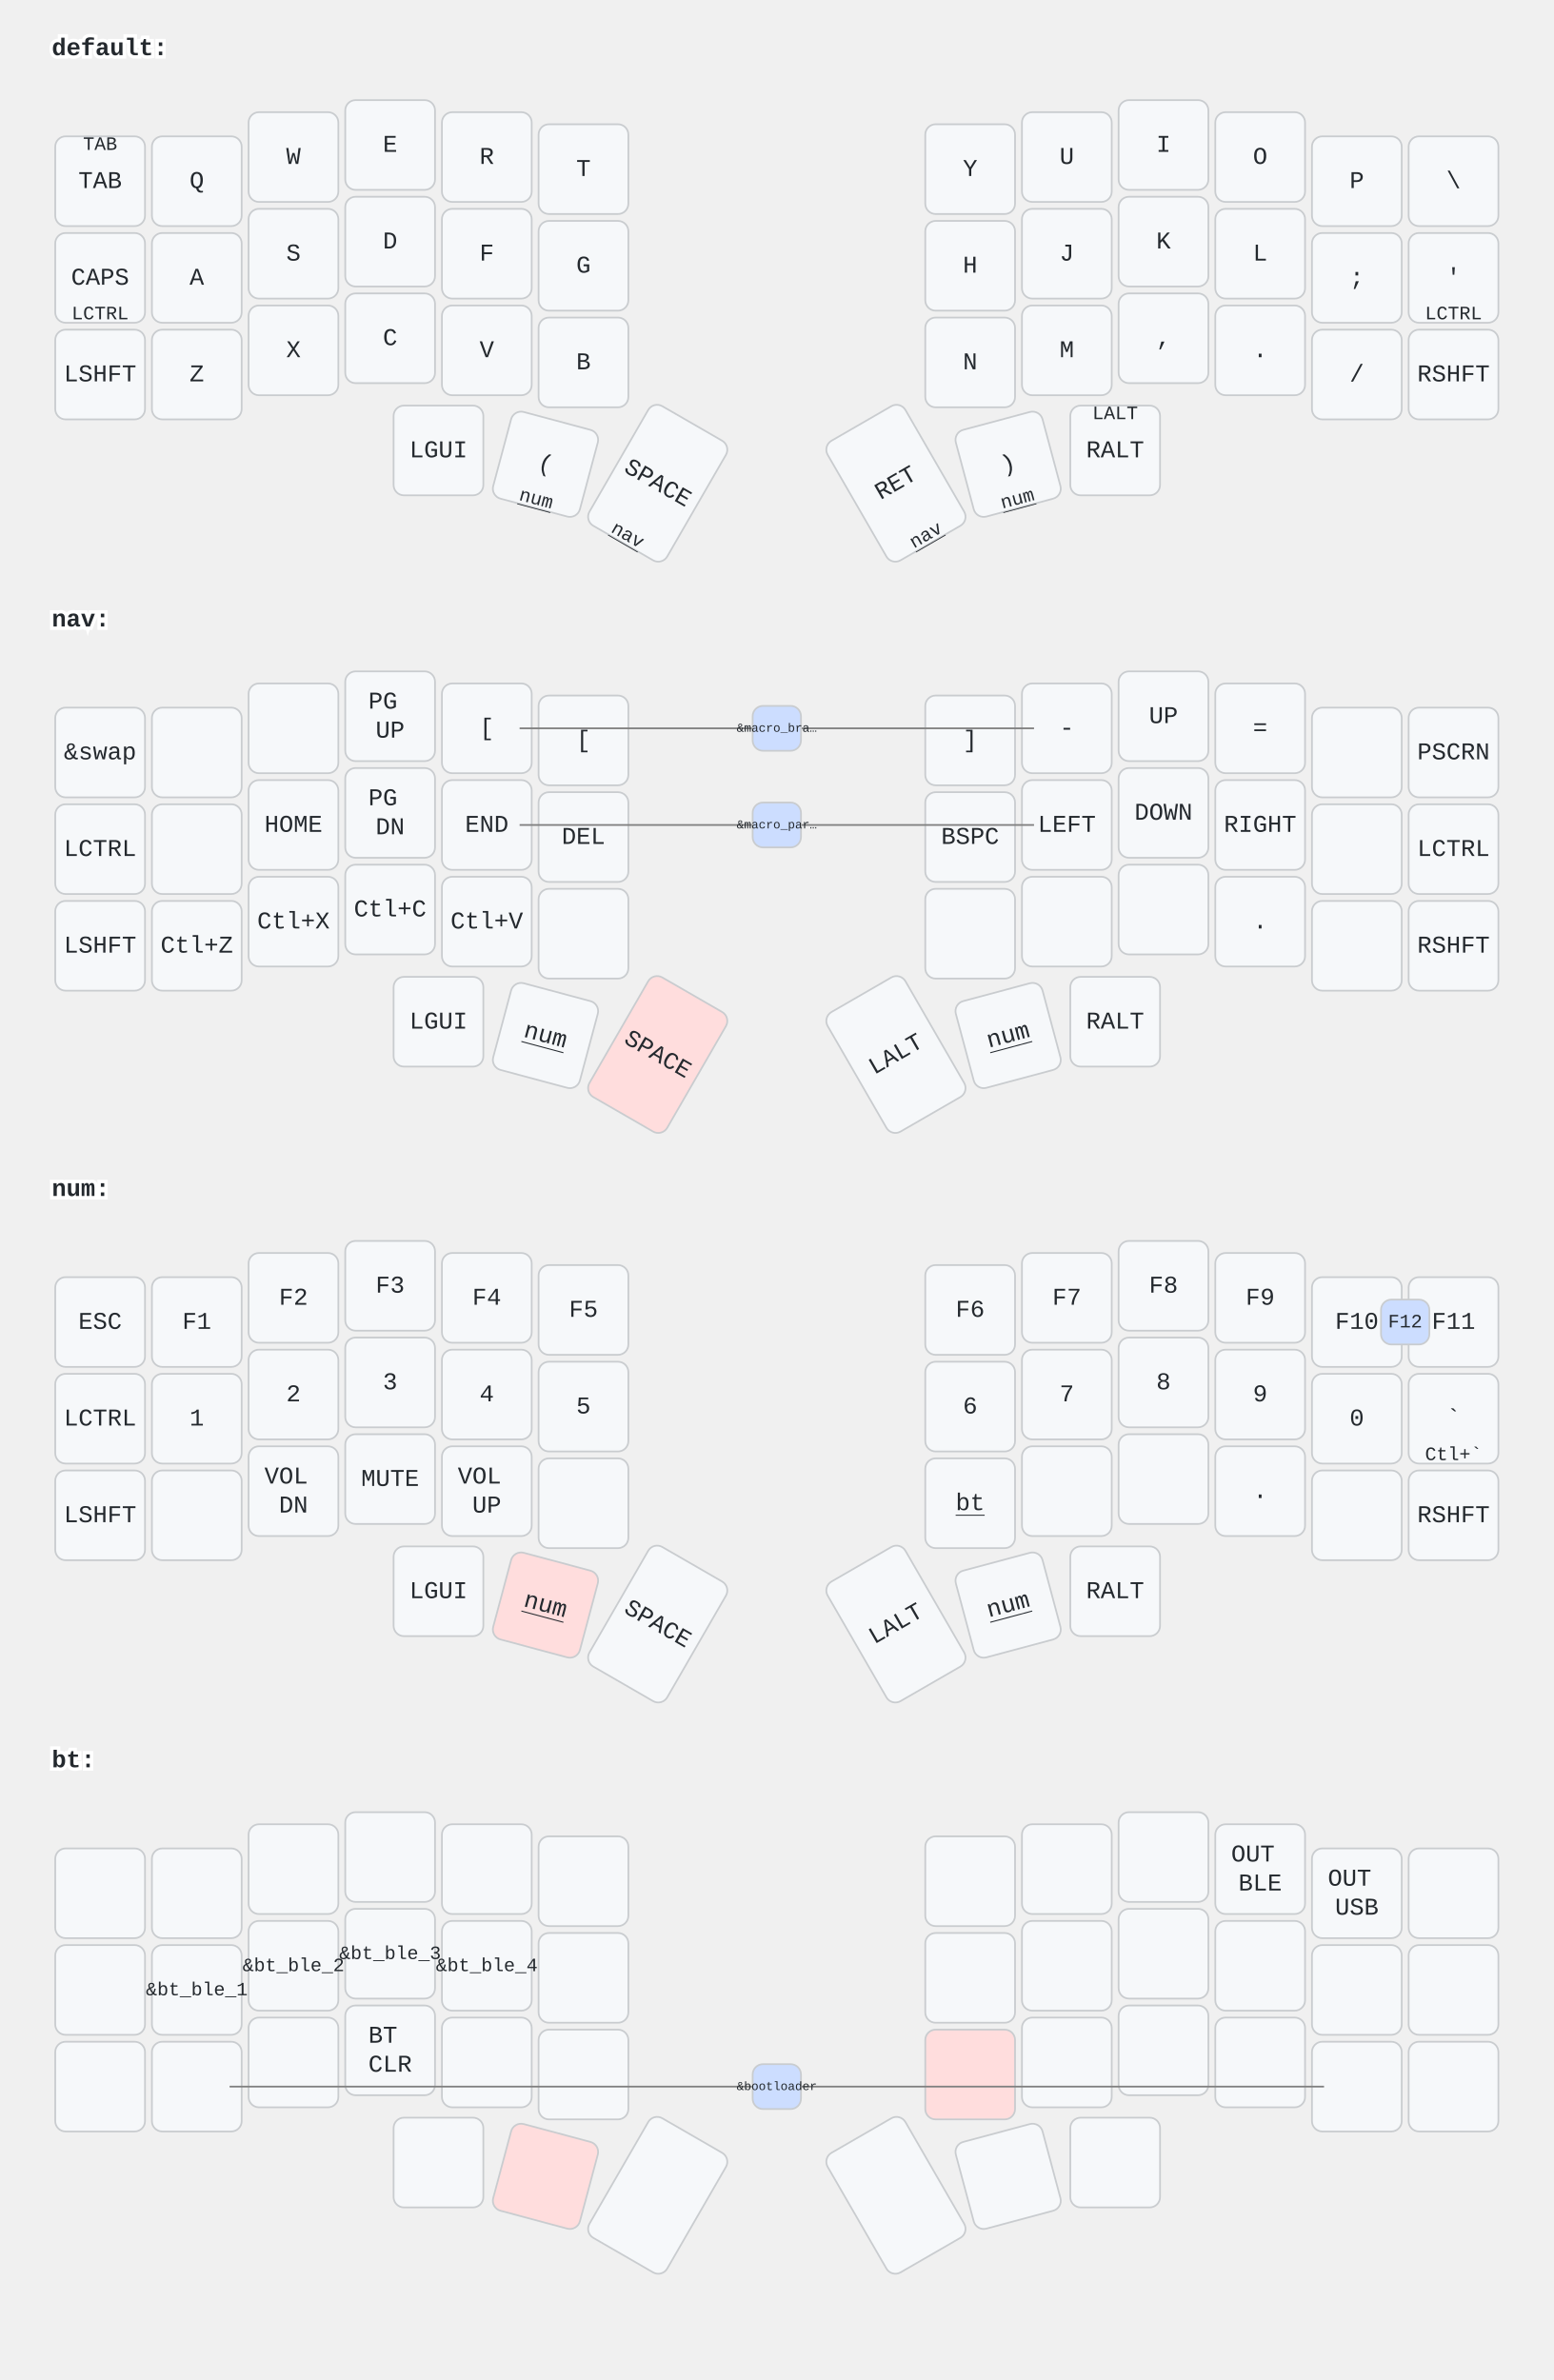
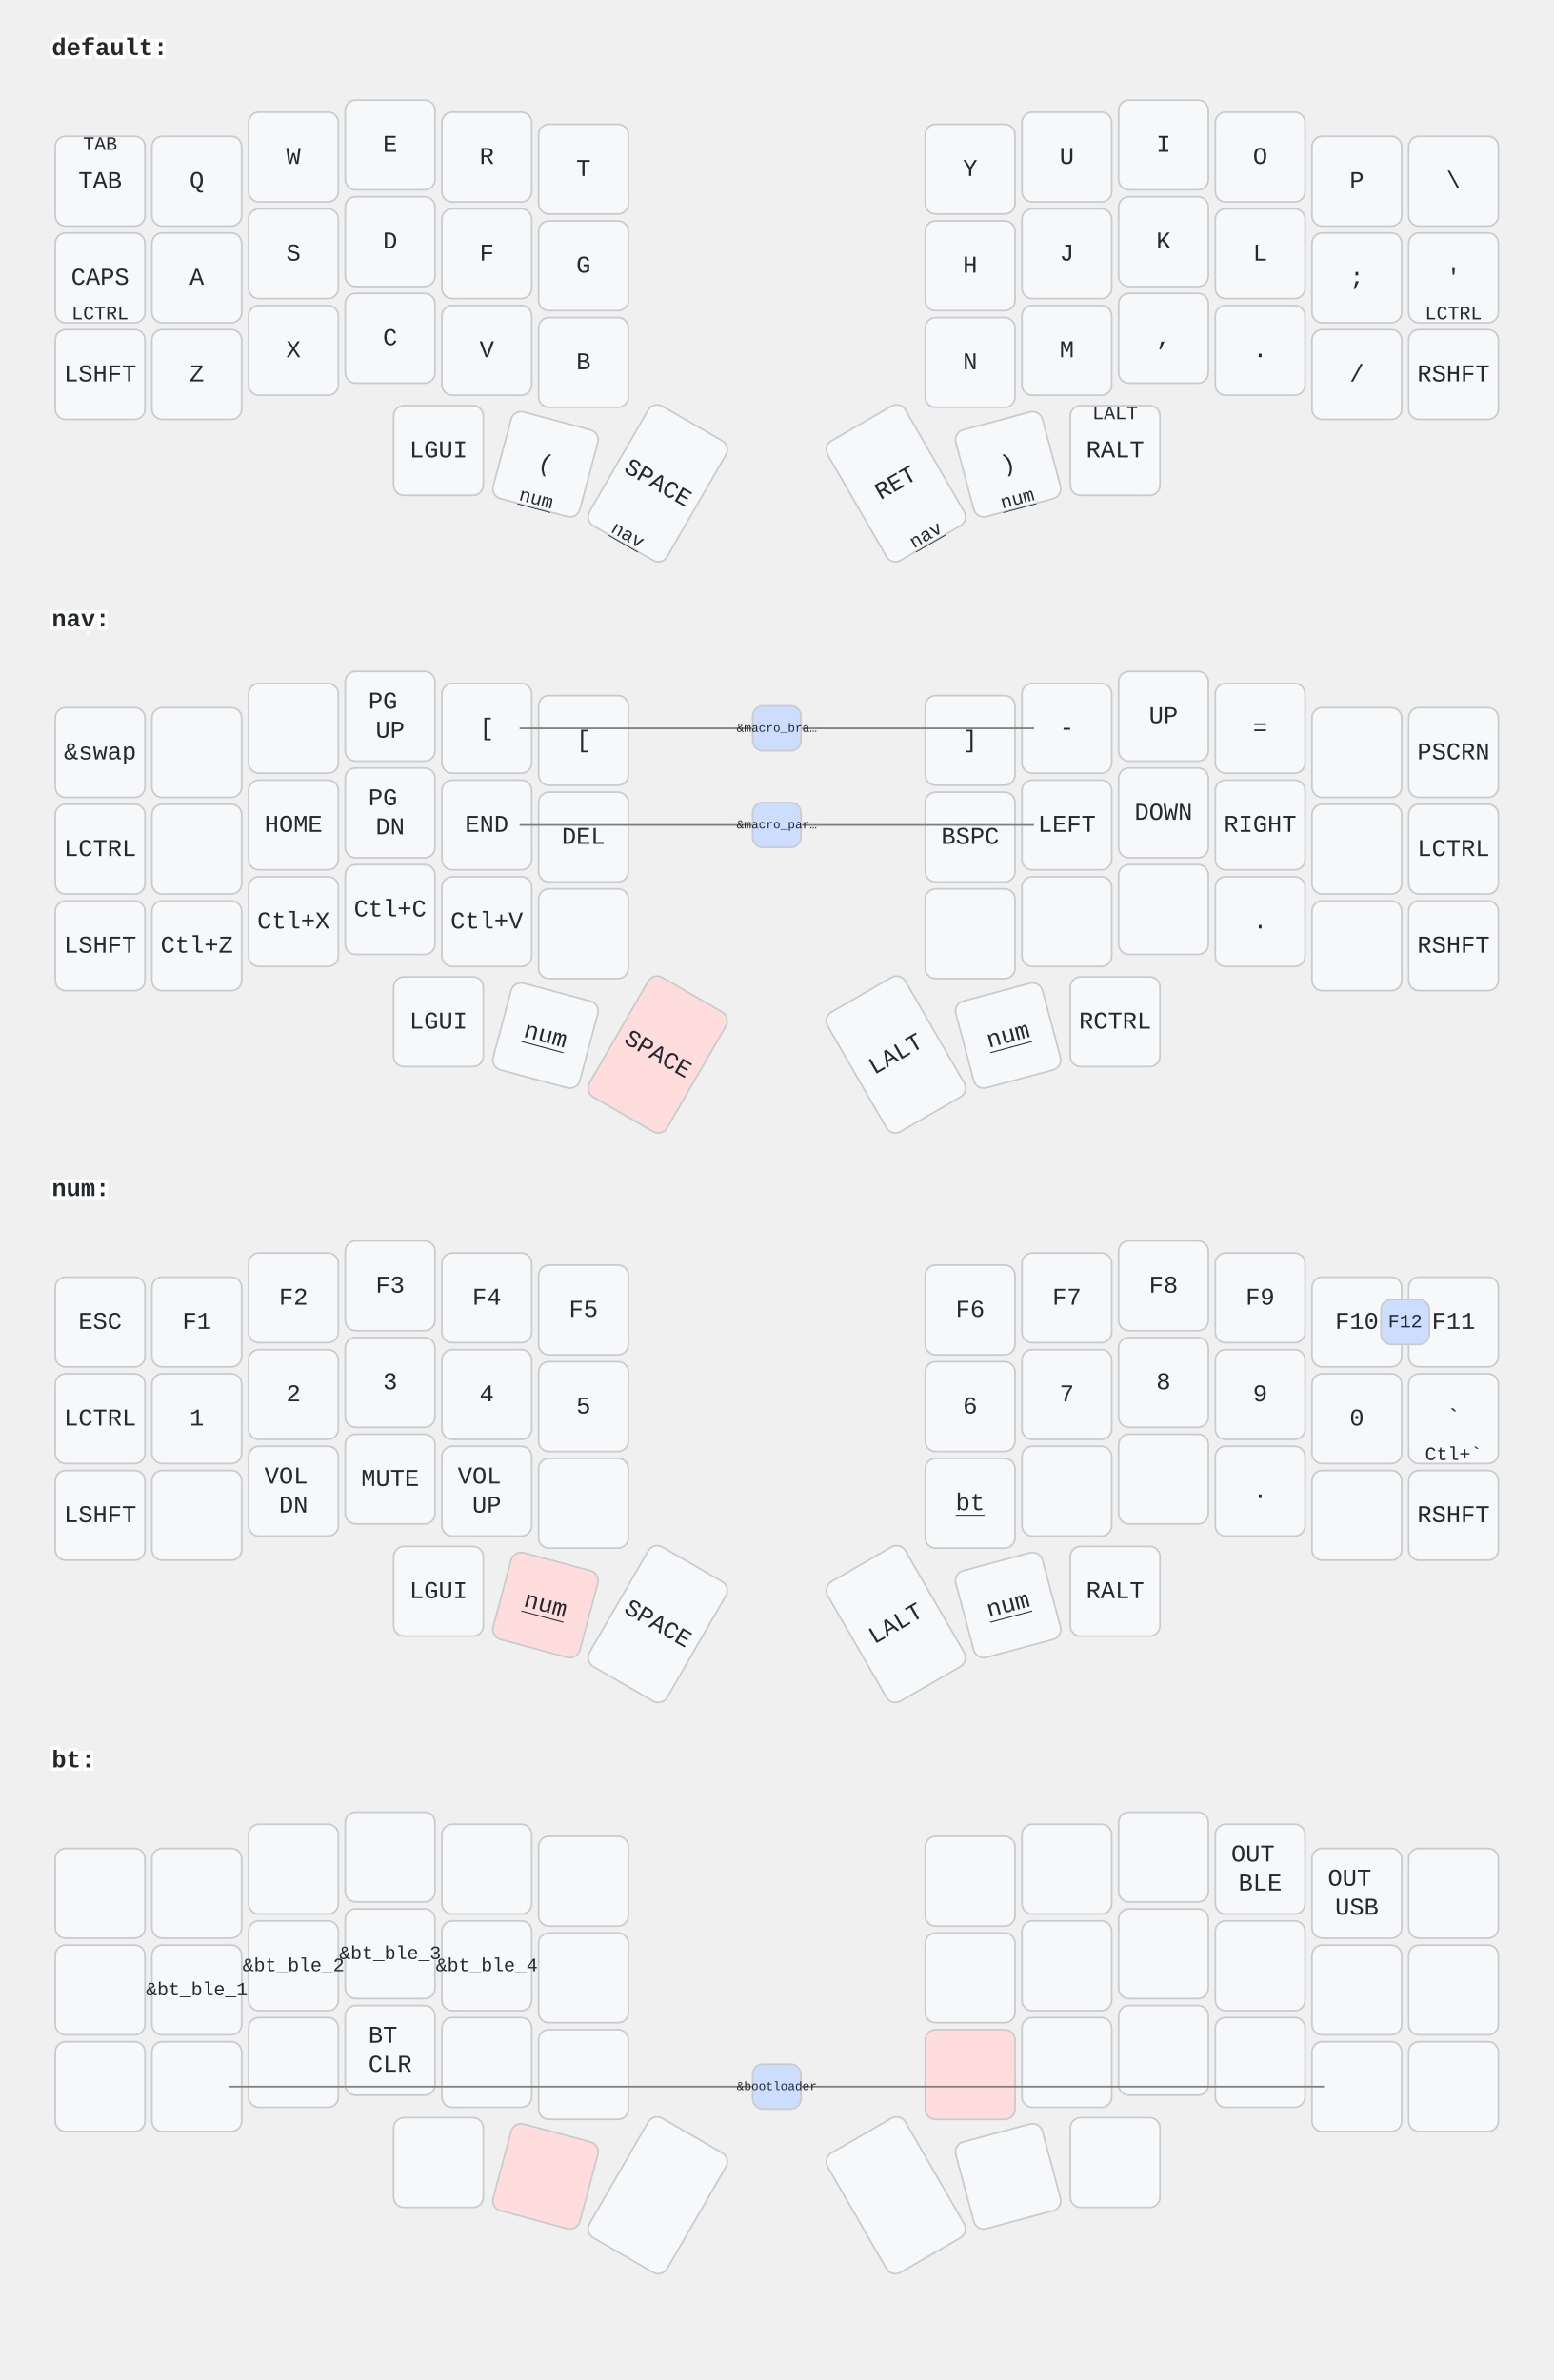
<svg xmlns="http://www.w3.org/2000/svg" width="900" height="1379" viewBox="0 0 900 1379" class="keymap">
  <style>/* inherit to force styles through use tags */
svg path {
    fill: inherit;
}

/* font and background color specifications */
svg.keymap {
    font-family: SFMono-Regular,Consolas,Liberation Mono,Menlo,monospace;
    font-size: 14px;
    font-kerning: normal;
    text-rendering: optimizeLegibility;
    fill: #24292e;
}

/* default key styling */
rect.key {
    fill: #f6f8fa;
}

rect.key, rect.combo {
    stroke: #c9cccf;
    stroke-width: 1;
}

/* default key side styling, only used is draw_key_sides is set */
rect.side {
    filter: brightness(90%);
}

/* color accent for combo boxes */
rect.combo, rect.combo-separate {
    fill: #cdf;
}

/* color accent for held keys */
rect.held, rect.combo.held {
    fill: #fdd;
}

/* color accent for ghost (optional) keys */
rect.ghost, rect.combo.ghost {
    stroke-dasharray: 4, 4;
    stroke-width: 2;
}

text {
    text-anchor: middle;
    dominant-baseline: middle;
}

/* styling for layer labels */
text.label {
    font-weight: bold;
    text-anchor: start;
    stroke: white;
    stroke-width: 4;
    paint-order: stroke;
}

/* styling for optional footer */
text.footer {
    text-anchor: end;
    dominant-baseline: auto;
    stroke: white;
    stroke-width: 4;
    paint-order: stroke;
}

/* styling for combo tap, and key non-tap label text */
text.combo, text.hold, text.shifted, text.left, text.right, text.tl, text.tr, text.bl, text.br {
    font-size: 11px;
}

text.hold, text.bl, text.br {
    text-anchor: middle;
    dominant-baseline: auto;
}

text.shifted, text.tl, text.tr {
    text-anchor: middle;
    dominant-baseline: hanging;
}

text.left, text.tl, text.bl {
    text-anchor: start;
}

text.right, text.tr, text.br {
    text-anchor: end;
}

text.layer-activator {
    text-decoration: underline;
}

/* styling for hold/shifted label text in combo box */
text.combo.hold, text.combo.shifted, text.combo.left, text.combo.right {
    font-size: 8px;
}

/* lighter symbol for transparent keys */
text.trans {
    fill: #7b7e81;
}

/* styling for combo dendrons */
path.combo {
    stroke-width: 1;
    stroke: gray;
    fill: none;
}

/* Start Tabler Icons Cleanup */
/* cannot use height/width with glyphs */
.icon-tabler &gt; path {
    fill: inherit;
    stroke: inherit;
    stroke-width: 2;
}
/* hide tabler's default box */
.icon-tabler &gt; path[stroke="none"][fill="none"] {
    visibility: hidden;
}
/* End Tabler Icons Cleanup */
</style>
  <g transform="translate(30, 0)" class="layer-default">
    <text x="0" y="28" class="label" id="default">default:</text>
    <g transform="translate(0, 56)">
      <g transform="translate(28, 49)" class="key keypos-0">
        <rect rx="6" ry="6" x="-26" y="-26" width="52" height="52" class="key" />
        <text x="0" y="0" class="key tap">TAB</text>
        <text x="0" y="-24" class="key shifted">TAB</text>
      </g>
      <g transform="translate(84, 49)" class="key keypos-1">
        <rect rx="6" ry="6" x="-26" y="-26" width="52" height="52" class="key" />
        <text x="0" y="0" class="key tap">Q</text>
      </g>
      <g transform="translate(140, 35)" class="key keypos-2">
        <rect rx="6" ry="6" x="-26" y="-26" width="52" height="52" class="key" />
        <text x="0" y="0" class="key tap">W</text>
      </g>
      <g transform="translate(196, 28)" class="key keypos-3">
        <rect rx="6" ry="6" x="-26" y="-26" width="52" height="52" class="key" />
        <text x="0" y="0" class="key tap">E</text>
      </g>
      <g transform="translate(252, 35)" class="key keypos-4">
        <rect rx="6" ry="6" x="-26" y="-26" width="52" height="52" class="key" />
        <text x="0" y="0" class="key tap">R</text>
      </g>
      <g transform="translate(308, 42)" class="key keypos-5">
        <rect rx="6" ry="6" x="-26" y="-26" width="52" height="52" class="key" />
        <text x="0" y="0" class="key tap">T</text>
      </g>
      <g transform="translate(532, 42)" class="key keypos-6">
        <rect rx="6" ry="6" x="-26" y="-26" width="52" height="52" class="key" />
        <text x="0" y="0" class="key tap">Y</text>
      </g>
      <g transform="translate(588, 35)" class="key keypos-7">
        <rect rx="6" ry="6" x="-26" y="-26" width="52" height="52" class="key" />
        <text x="0" y="0" class="key tap">U</text>
      </g>
      <g transform="translate(644, 28)" class="key keypos-8">
        <rect rx="6" ry="6" x="-26" y="-26" width="52" height="52" class="key" />
        <text x="0" y="0" class="key tap">I</text>
      </g>
      <g transform="translate(700, 35)" class="key keypos-9">
        <rect rx="6" ry="6" x="-26" y="-26" width="52" height="52" class="key" />
        <text x="0" y="0" class="key tap">O</text>
      </g>
      <g transform="translate(756, 49)" class="key keypos-10">
        <rect rx="6" ry="6" x="-26" y="-26" width="52" height="52" class="key" />
        <text x="0" y="0" class="key tap">P</text>
      </g>
      <g transform="translate(812, 49)" class="key keypos-11">
        <rect rx="6" ry="6" x="-26" y="-26" width="52" height="52" class="key" />
        <text x="0" y="0" class="key tap">\</text>
      </g>
      <g transform="translate(28, 105)" class="key keypos-12">
        <rect rx="6" ry="6" x="-26" y="-26" width="52" height="52" class="key" />
        <text x="0" y="0" class="key tap">CAPS</text>
        <text x="0" y="24" class="key hold">LCTRL</text>
      </g>
      <g transform="translate(84, 105)" class="key keypos-13">
        <rect rx="6" ry="6" x="-26" y="-26" width="52" height="52" class="key" />
        <text x="0" y="0" class="key tap">A</text>
      </g>
      <g transform="translate(140, 91)" class="key keypos-14">
        <rect rx="6" ry="6" x="-26" y="-26" width="52" height="52" class="key" />
        <text x="0" y="0" class="key tap">S</text>
      </g>
      <g transform="translate(196, 84)" class="key keypos-15">
        <rect rx="6" ry="6" x="-26" y="-26" width="52" height="52" class="key" />
        <text x="0" y="0" class="key tap">D</text>
      </g>
      <g transform="translate(252, 91)" class="key keypos-16">
        <rect rx="6" ry="6" x="-26" y="-26" width="52" height="52" class="key" />
        <text x="0" y="0" class="key tap">F</text>
      </g>
      <g transform="translate(308, 98)" class="key keypos-17">
        <rect rx="6" ry="6" x="-26" y="-26" width="52" height="52" class="key" />
        <text x="0" y="0" class="key tap">G</text>
      </g>
      <g transform="translate(532, 98)" class="key keypos-18">
        <rect rx="6" ry="6" x="-26" y="-26" width="52" height="52" class="key" />
        <text x="0" y="0" class="key tap">H</text>
      </g>
      <g transform="translate(588, 91)" class="key keypos-19">
        <rect rx="6" ry="6" x="-26" y="-26" width="52" height="52" class="key" />
        <text x="0" y="0" class="key tap">J</text>
      </g>
      <g transform="translate(644, 84)" class="key keypos-20">
        <rect rx="6" ry="6" x="-26" y="-26" width="52" height="52" class="key" />
        <text x="0" y="0" class="key tap">K</text>
      </g>
      <g transform="translate(700, 91)" class="key keypos-21">
        <rect rx="6" ry="6" x="-26" y="-26" width="52" height="52" class="key" />
        <text x="0" y="0" class="key tap">L</text>
      </g>
      <g transform="translate(756, 105)" class="key keypos-22">
        <rect rx="6" ry="6" x="-26" y="-26" width="52" height="52" class="key" />
        <text x="0" y="0" class="key tap">;</text>
      </g>
      <g transform="translate(812, 105)" class="key keypos-23">
        <rect rx="6" ry="6" x="-26" y="-26" width="52" height="52" class="key" />
        <text x="0" y="0" class="key tap">'</text>
        <text x="0" y="24" class="key hold">LCTRL</text>
      </g>
      <g transform="translate(28, 161)" class="key keypos-24">
        <rect rx="6" ry="6" x="-26" y="-26" width="52" height="52" class="key" />
        <text x="0" y="0" class="key tap">LSHFT</text>
      </g>
      <g transform="translate(84, 161)" class="key keypos-25">
        <rect rx="6" ry="6" x="-26" y="-26" width="52" height="52" class="key" />
        <text x="0" y="0" class="key tap">Z</text>
      </g>
      <g transform="translate(140, 147)" class="key keypos-26">
        <rect rx="6" ry="6" x="-26" y="-26" width="52" height="52" class="key" />
        <text x="0" y="0" class="key tap">X</text>
      </g>
      <g transform="translate(196, 140)" class="key keypos-27">
        <rect rx="6" ry="6" x="-26" y="-26" width="52" height="52" class="key" />
        <text x="0" y="0" class="key tap">C</text>
      </g>
      <g transform="translate(252, 147)" class="key keypos-28">
        <rect rx="6" ry="6" x="-26" y="-26" width="52" height="52" class="key" />
        <text x="0" y="0" class="key tap">V</text>
      </g>
      <g transform="translate(308, 154)" class="key keypos-29">
        <rect rx="6" ry="6" x="-26" y="-26" width="52" height="52" class="key" />
        <text x="0" y="0" class="key tap">B</text>
      </g>
      <g transform="translate(532, 154)" class="key keypos-30">
        <rect rx="6" ry="6" x="-26" y="-26" width="52" height="52" class="key" />
        <text x="0" y="0" class="key tap">N</text>
      </g>
      <g transform="translate(588, 147)" class="key keypos-31">
        <rect rx="6" ry="6" x="-26" y="-26" width="52" height="52" class="key" />
        <text x="0" y="0" class="key tap">M</text>
      </g>
      <g transform="translate(644, 140)" class="key keypos-32">
        <rect rx="6" ry="6" x="-26" y="-26" width="52" height="52" class="key" />
        <text x="0" y="0" class="key tap">,</text>
      </g>
      <g transform="translate(700, 147)" class="key keypos-33">
        <rect rx="6" ry="6" x="-26" y="-26" width="52" height="52" class="key" />
        <text x="0" y="0" class="key tap">.</text>
      </g>
      <g transform="translate(756, 161)" class="key keypos-34">
        <rect rx="6" ry="6" x="-26" y="-26" width="52" height="52" class="key" />
        <text x="0" y="0" class="key tap">/</text>
      </g>
      <g transform="translate(812, 161)" class="key keypos-35">
        <rect rx="6" ry="6" x="-26" y="-26" width="52" height="52" class="key" />
        <text x="0" y="0" class="key tap">RSHFT</text>
      </g>
      <g transform="translate(224, 205)" class="key keypos-36">
        <rect rx="6" ry="6" x="-26" y="-26" width="52" height="52" class="key" />
        <text x="0" y="0" class="key tap">LGUI</text>
      </g>
      <g transform="translate(286, 213) rotate(15.0)" class="key keypos-37">
        <rect rx="6" ry="6" x="-26" y="-26" width="52" height="52" class="key" />
        <text x="0" y="0" class="key tap">(</text>
        <a href="#num">
          <text x="0" y="24" class="key hold layer-activator">num</text>
        </a>
      </g>
      <g transform="translate(351, 224) rotate(30.0)" class="key keypos-38">
        <rect rx="6" ry="6" x="-26" y="-40" width="52" height="80" class="key" />
        <text x="0" y="0" class="key tap">SPACE</text>
        <a href="#nav">
          <text x="0" y="38" class="key hold layer-activator">nav</text>
        </a>
      </g>
      <g transform="translate(489, 224) rotate(-30.0)" class="key keypos-39">
        <rect rx="6" ry="6" x="-26" y="-40" width="52" height="80" class="key" />
        <text x="0" y="0" class="key tap">RET</text>
        <a href="#nav">
          <text x="0" y="38" class="key hold layer-activator">nav</text>
        </a>
      </g>
      <g transform="translate(554, 213) rotate(-15.0)" class="key keypos-40">
        <rect rx="6" ry="6" x="-26" y="-26" width="52" height="52" class="key" />
        <text x="0" y="0" class="key tap">)</text>
        <a href="#num">
          <text x="0" y="24" class="key hold layer-activator">num</text>
        </a>
      </g>
      <g transform="translate(616, 205)" class="key keypos-41">
        <rect rx="6" ry="6" x="-26" y="-26" width="52" height="52" class="key" />
        <text x="0" y="0" class="key tap">RALT</text>
        <text x="0" y="-24" class="key shifted">LALT</text>
      </g>
    </g>
  </g>
  <g transform="translate(30, 331)" class="layer-nav">
    <text x="0" y="28" class="label" id="nav">nav:</text>
    <g transform="translate(0, 56)">
      <g transform="translate(28, 49)" class="key keypos-0">
        <rect rx="6" ry="6" x="-26" y="-26" width="52" height="52" class="key" />
        <text x="0" y="0" class="key tap">&amp;swap</text>
      </g>
      <g transform="translate(84, 49)" class="key keypos-1">
        <rect rx="6" ry="6" x="-26" y="-26" width="52" height="52" class="key" />
      </g>
      <g transform="translate(140, 35)" class="key keypos-2">
        <rect rx="6" ry="6" x="-26" y="-26" width="52" height="52" class="key" />
      </g>
      <g transform="translate(196, 28)" class="key keypos-3">
        <rect rx="6" ry="6" x="-26" y="-26" width="52" height="52" class="key" />
        <text x="0" y="0" class="key tap">
          <tspan x="0" dy="-0.6em">PG</tspan>
          <tspan x="0" dy="1.2em">UP</tspan>
        </text>
      </g>
      <g transform="translate(252, 35)" class="key keypos-4">
        <rect rx="6" ry="6" x="-26" y="-26" width="52" height="52" class="key" />
        <text x="0" y="0" class="key tap">[</text>
      </g>
      <g transform="translate(308, 42)" class="key keypos-5">
        <rect rx="6" ry="6" x="-26" y="-26" width="52" height="52" class="key" />
        <text x="0" y="0" class="key tap">[</text>
      </g>
      <g transform="translate(532, 42)" class="key keypos-6">
        <rect rx="6" ry="6" x="-26" y="-26" width="52" height="52" class="key" />
        <text x="0" y="0" class="key tap">]</text>
      </g>
      <g transform="translate(588, 35)" class="key keypos-7">
        <rect rx="6" ry="6" x="-26" y="-26" width="52" height="52" class="key" />
        <text x="0" y="0" class="key tap">-</text>
      </g>
      <g transform="translate(644, 28)" class="key keypos-8">
        <rect rx="6" ry="6" x="-26" y="-26" width="52" height="52" class="key" />
        <text x="0" y="0" class="key tap">UP</text>
      </g>
      <g transform="translate(700, 35)" class="key keypos-9">
        <rect rx="6" ry="6" x="-26" y="-26" width="52" height="52" class="key" />
        <text x="0" y="0" class="key tap">=</text>
      </g>
      <g transform="translate(756, 49)" class="key keypos-10">
        <rect rx="6" ry="6" x="-26" y="-26" width="52" height="52" class="key" />
      </g>
      <g transform="translate(812, 49)" class="key keypos-11">
        <rect rx="6" ry="6" x="-26" y="-26" width="52" height="52" class="key" />
        <text x="0" y="0" class="key tap">PSCRN</text>
      </g>
      <g transform="translate(28, 105)" class="key keypos-12">
        <rect rx="6" ry="6" x="-26" y="-26" width="52" height="52" class="key" />
        <text x="0" y="0" class="key tap">LCTRL</text>
      </g>
      <g transform="translate(84, 105)" class="key keypos-13">
        <rect rx="6" ry="6" x="-26" y="-26" width="52" height="52" class="key" />
      </g>
      <g transform="translate(140, 91)" class="key keypos-14">
        <rect rx="6" ry="6" x="-26" y="-26" width="52" height="52" class="key" />
        <text x="0" y="0" class="key tap">HOME</text>
      </g>
      <g transform="translate(196, 84)" class="key keypos-15">
        <rect rx="6" ry="6" x="-26" y="-26" width="52" height="52" class="key" />
        <text x="0" y="0" class="key tap">
          <tspan x="0" dy="-0.6em">PG</tspan>
          <tspan x="0" dy="1.2em">DN</tspan>
        </text>
      </g>
      <g transform="translate(252, 91)" class="key keypos-16">
        <rect rx="6" ry="6" x="-26" y="-26" width="52" height="52" class="key" />
        <text x="0" y="0" class="key tap">END</text>
      </g>
      <g transform="translate(308, 98)" class="key keypos-17">
        <rect rx="6" ry="6" x="-26" y="-26" width="52" height="52" class="key" />
        <text x="0" y="0" class="key tap">DEL</text>
      </g>
      <g transform="translate(532, 98)" class="key keypos-18">
        <rect rx="6" ry="6" x="-26" y="-26" width="52" height="52" class="key" />
        <text x="0" y="0" class="key tap">BSPC</text>
      </g>
      <g transform="translate(588, 91)" class="key keypos-19">
        <rect rx="6" ry="6" x="-26" y="-26" width="52" height="52" class="key" />
        <text x="0" y="0" class="key tap">LEFT</text>
      </g>
      <g transform="translate(644, 84)" class="key keypos-20">
        <rect rx="6" ry="6" x="-26" y="-26" width="52" height="52" class="key" />
        <text x="0" y="0" class="key tap">DOWN</text>
      </g>
      <g transform="translate(700, 91)" class="key keypos-21">
        <rect rx="6" ry="6" x="-26" y="-26" width="52" height="52" class="key" />
        <text x="0" y="0" class="key tap">RIGHT</text>
      </g>
      <g transform="translate(756, 105)" class="key keypos-22">
        <rect rx="6" ry="6" x="-26" y="-26" width="52" height="52" class="key" />
      </g>
      <g transform="translate(812, 105)" class="key keypos-23">
        <rect rx="6" ry="6" x="-26" y="-26" width="52" height="52" class="key" />
        <text x="0" y="0" class="key tap">LCTRL</text>
      </g>
      <g transform="translate(28, 161)" class="key keypos-24">
        <rect rx="6" ry="6" x="-26" y="-26" width="52" height="52" class="key" />
        <text x="0" y="0" class="key tap">LSHFT</text>
      </g>
      <g transform="translate(84, 161)" class="key keypos-25">
        <rect rx="6" ry="6" x="-26" y="-26" width="52" height="52" class="key" />
        <text x="0" y="0" class="key tap">Ctl+Z</text>
      </g>
      <g transform="translate(140, 147)" class="key keypos-26">
        <rect rx="6" ry="6" x="-26" y="-26" width="52" height="52" class="key" />
        <text x="0" y="0" class="key tap">Ctl+X</text>
      </g>
      <g transform="translate(196, 140)" class="key keypos-27">
        <rect rx="6" ry="6" x="-26" y="-26" width="52" height="52" class="key" />
        <text x="0" y="0" class="key tap">Ctl+C</text>
      </g>
      <g transform="translate(252, 147)" class="key keypos-28">
        <rect rx="6" ry="6" x="-26" y="-26" width="52" height="52" class="key" />
        <text x="0" y="0" class="key tap">Ctl+V</text>
      </g>
      <g transform="translate(308, 154)" class="key keypos-29">
        <rect rx="6" ry="6" x="-26" y="-26" width="52" height="52" class="key" />
      </g>
      <g transform="translate(532, 154)" class="key keypos-30">
        <rect rx="6" ry="6" x="-26" y="-26" width="52" height="52" class="key" />
      </g>
      <g transform="translate(588, 147)" class="key keypos-31">
        <rect rx="6" ry="6" x="-26" y="-26" width="52" height="52" class="key" />
      </g>
      <g transform="translate(644, 140)" class="key keypos-32">
        <rect rx="6" ry="6" x="-26" y="-26" width="52" height="52" class="key" />
      </g>
      <g transform="translate(700, 147)" class="key keypos-33">
        <rect rx="6" ry="6" x="-26" y="-26" width="52" height="52" class="key" />
        <text x="0" y="0" class="key tap">.</text>
      </g>
      <g transform="translate(756, 161)" class="key keypos-34">
        <rect rx="6" ry="6" x="-26" y="-26" width="52" height="52" class="key" />
      </g>
      <g transform="translate(812, 161)" class="key keypos-35">
        <rect rx="6" ry="6" x="-26" y="-26" width="52" height="52" class="key" />
        <text x="0" y="0" class="key tap">RSHFT</text>
      </g>
      <g transform="translate(224, 205)" class="key keypos-36">
        <rect rx="6" ry="6" x="-26" y="-26" width="52" height="52" class="key" />
        <text x="0" y="0" class="key tap">LGUI</text>
      </g>
      <g transform="translate(286, 213) rotate(15.0)" class="key keypos-37">
        <rect rx="6" ry="6" x="-26" y="-26" width="52" height="52" class="key" />
        <a href="#num">
          <text x="0" y="0" class="key tap layer-activator">num</text>
        </a>
      </g>
      <g transform="translate(351, 224) rotate(30.0)" class="key held keypos-38">
        <rect rx="6" ry="6" x="-26" y="-40" width="52" height="80" class="key held" />
        <text x="0" y="0" class="key held tap">SPACE</text>
      </g>
      <g transform="translate(489, 224) rotate(-30.0)" class="key keypos-39">
        <rect rx="6" ry="6" x="-26" y="-40" width="52" height="80" class="key" />
        <text x="0" y="0" class="key tap">LALT</text>
      </g>
      <g transform="translate(554, 213) rotate(-15.0)" class="key keypos-40">
        <rect rx="6" ry="6" x="-26" y="-26" width="52" height="52" class="key" />
        <a href="#num">
          <text x="0" y="0" class="key tap layer-activator">num</text>
        </a>
      </g>
      <g transform="translate(616, 205)" class="key keypos-41">
        <rect rx="6" ry="6" x="-26" y="-26" width="52" height="52" class="key" />
-         <text x="0" y="0" class="key tap">RALT</text>
+         <text x="0" y="0" class="key tap">RCTRL</text>
      </g>
      <g class="combo combopos-0">
        <path d="M420,35 l-149,0" class="combo" />
        <path d="M420,35 l149,0" class="combo" />
        <rect rx="6" ry="6" x="406" y="22" width="28" height="26" class="combo" />
        <text x="420" y="35" class="combo tap">
          <tspan style="font-size: 64%">&amp;macro_bra…</tspan>
        </text>
      </g>
      <g class="combo combopos-1">
        <path d="M420,91 l-149,0" class="combo" />
        <path d="M420,91 l149,0" class="combo" />
        <rect rx="6" ry="6" x="406" y="78" width="28" height="26" class="combo" />
        <text x="420" y="91" class="combo tap">
          <tspan style="font-size: 64%">&amp;macro_par…</tspan>
        </text>
      </g>
    </g>
  </g>
  <g transform="translate(30, 661)" class="layer-num">
    <text x="0" y="28" class="label" id="num">num:</text>
    <g transform="translate(0, 56)">
      <g transform="translate(28, 49)" class="key keypos-0">
        <rect rx="6" ry="6" x="-26" y="-26" width="52" height="52" class="key" />
        <text x="0" y="0" class="key tap">ESC</text>
      </g>
      <g transform="translate(84, 49)" class="key keypos-1">
        <rect rx="6" ry="6" x="-26" y="-26" width="52" height="52" class="key" />
        <text x="0" y="0" class="key tap">F1</text>
      </g>
      <g transform="translate(140, 35)" class="key keypos-2">
        <rect rx="6" ry="6" x="-26" y="-26" width="52" height="52" class="key" />
        <text x="0" y="0" class="key tap">F2</text>
      </g>
      <g transform="translate(196, 28)" class="key keypos-3">
        <rect rx="6" ry="6" x="-26" y="-26" width="52" height="52" class="key" />
        <text x="0" y="0" class="key tap">F3</text>
      </g>
      <g transform="translate(252, 35)" class="key keypos-4">
        <rect rx="6" ry="6" x="-26" y="-26" width="52" height="52" class="key" />
        <text x="0" y="0" class="key tap">F4</text>
      </g>
      <g transform="translate(308, 42)" class="key keypos-5">
        <rect rx="6" ry="6" x="-26" y="-26" width="52" height="52" class="key" />
        <text x="0" y="0" class="key tap">F5</text>
      </g>
      <g transform="translate(532, 42)" class="key keypos-6">
        <rect rx="6" ry="6" x="-26" y="-26" width="52" height="52" class="key" />
        <text x="0" y="0" class="key tap">F6</text>
      </g>
      <g transform="translate(588, 35)" class="key keypos-7">
        <rect rx="6" ry="6" x="-26" y="-26" width="52" height="52" class="key" />
        <text x="0" y="0" class="key tap">F7</text>
      </g>
      <g transform="translate(644, 28)" class="key keypos-8">
        <rect rx="6" ry="6" x="-26" y="-26" width="52" height="52" class="key" />
        <text x="0" y="0" class="key tap">F8</text>
      </g>
      <g transform="translate(700, 35)" class="key keypos-9">
        <rect rx="6" ry="6" x="-26" y="-26" width="52" height="52" class="key" />
        <text x="0" y="0" class="key tap">F9</text>
      </g>
      <g transform="translate(756, 49)" class="key keypos-10">
        <rect rx="6" ry="6" x="-26" y="-26" width="52" height="52" class="key" />
        <text x="0" y="0" class="key tap">F10</text>
      </g>
      <g transform="translate(812, 49)" class="key keypos-11">
        <rect rx="6" ry="6" x="-26" y="-26" width="52" height="52" class="key" />
        <text x="0" y="0" class="key tap">F11</text>
      </g>
      <g transform="translate(28, 105)" class="key keypos-12">
        <rect rx="6" ry="6" x="-26" y="-26" width="52" height="52" class="key" />
        <text x="0" y="0" class="key tap">LCTRL</text>
      </g>
      <g transform="translate(84, 105)" class="key keypos-13">
        <rect rx="6" ry="6" x="-26" y="-26" width="52" height="52" class="key" />
        <text x="0" y="0" class="key tap">1</text>
      </g>
      <g transform="translate(140, 91)" class="key keypos-14">
        <rect rx="6" ry="6" x="-26" y="-26" width="52" height="52" class="key" />
        <text x="0" y="0" class="key tap">2</text>
      </g>
      <g transform="translate(196, 84)" class="key keypos-15">
        <rect rx="6" ry="6" x="-26" y="-26" width="52" height="52" class="key" />
        <text x="0" y="0" class="key tap">3</text>
      </g>
      <g transform="translate(252, 91)" class="key keypos-16">
        <rect rx="6" ry="6" x="-26" y="-26" width="52" height="52" class="key" />
        <text x="0" y="0" class="key tap">4</text>
      </g>
      <g transform="translate(308, 98)" class="key keypos-17">
        <rect rx="6" ry="6" x="-26" y="-26" width="52" height="52" class="key" />
        <text x="0" y="0" class="key tap">5</text>
      </g>
      <g transform="translate(532, 98)" class="key keypos-18">
        <rect rx="6" ry="6" x="-26" y="-26" width="52" height="52" class="key" />
        <text x="0" y="0" class="key tap">6</text>
      </g>
      <g transform="translate(588, 91)" class="key keypos-19">
        <rect rx="6" ry="6" x="-26" y="-26" width="52" height="52" class="key" />
        <text x="0" y="0" class="key tap">7</text>
      </g>
      <g transform="translate(644, 84)" class="key keypos-20">
        <rect rx="6" ry="6" x="-26" y="-26" width="52" height="52" class="key" />
        <text x="0" y="0" class="key tap">8</text>
      </g>
      <g transform="translate(700, 91)" class="key keypos-21">
        <rect rx="6" ry="6" x="-26" y="-26" width="52" height="52" class="key" />
        <text x="0" y="0" class="key tap">9</text>
      </g>
      <g transform="translate(756, 105)" class="key keypos-22">
        <rect rx="6" ry="6" x="-26" y="-26" width="52" height="52" class="key" />
        <text x="0" y="0" class="key tap">0</text>
      </g>
      <g transform="translate(812, 105)" class="key keypos-23">
        <rect rx="6" ry="6" x="-26" y="-26" width="52" height="52" class="key" />
        <text x="0" y="0" class="key tap">`</text>
        <text x="0" y="24" class="key hold">Ctl+`</text>
      </g>
      <g transform="translate(28, 161)" class="key keypos-24">
        <rect rx="6" ry="6" x="-26" y="-26" width="52" height="52" class="key" />
        <text x="0" y="0" class="key tap">LSHFT</text>
      </g>
      <g transform="translate(84, 161)" class="key keypos-25">
        <rect rx="6" ry="6" x="-26" y="-26" width="52" height="52" class="key" />
      </g>
      <g transform="translate(140, 147)" class="key keypos-26">
        <rect rx="6" ry="6" x="-26" y="-26" width="52" height="52" class="key" />
        <text x="0" y="0" class="key tap">
          <tspan x="0" dy="-0.6em">VOL</tspan>
          <tspan x="0" dy="1.2em">DN</tspan>
        </text>
      </g>
      <g transform="translate(196, 140)" class="key keypos-27">
        <rect rx="6" ry="6" x="-26" y="-26" width="52" height="52" class="key" />
        <text x="0" y="0" class="key tap">MUTE</text>
      </g>
      <g transform="translate(252, 147)" class="key keypos-28">
        <rect rx="6" ry="6" x="-26" y="-26" width="52" height="52" class="key" />
        <text x="0" y="0" class="key tap">
          <tspan x="0" dy="-0.6em">VOL</tspan>
          <tspan x="0" dy="1.2em">UP</tspan>
        </text>
      </g>
      <g transform="translate(308, 154)" class="key keypos-29">
        <rect rx="6" ry="6" x="-26" y="-26" width="52" height="52" class="key" />
      </g>
      <g transform="translate(532, 154)" class="key keypos-30">
        <rect rx="6" ry="6" x="-26" y="-26" width="52" height="52" class="key" />
        <a href="#bt">
          <text x="0" y="0" class="key tap layer-activator">bt</text>
        </a>
      </g>
      <g transform="translate(588, 147)" class="key keypos-31">
        <rect rx="6" ry="6" x="-26" y="-26" width="52" height="52" class="key" />
      </g>
      <g transform="translate(644, 140)" class="key keypos-32">
        <rect rx="6" ry="6" x="-26" y="-26" width="52" height="52" class="key" />
      </g>
      <g transform="translate(700, 147)" class="key keypos-33">
        <rect rx="6" ry="6" x="-26" y="-26" width="52" height="52" class="key" />
        <text x="0" y="0" class="key tap">.</text>
      </g>
      <g transform="translate(756, 161)" class="key keypos-34">
        <rect rx="6" ry="6" x="-26" y="-26" width="52" height="52" class="key" />
      </g>
      <g transform="translate(812, 161)" class="key keypos-35">
        <rect rx="6" ry="6" x="-26" y="-26" width="52" height="52" class="key" />
        <text x="0" y="0" class="key tap">RSHFT</text>
      </g>
      <g transform="translate(224, 205)" class="key keypos-36">
        <rect rx="6" ry="6" x="-26" y="-26" width="52" height="52" class="key" />
        <text x="0" y="0" class="key tap">LGUI</text>
      </g>
      <g transform="translate(286, 213) rotate(15.0)" class="key held keypos-37">
        <rect rx="6" ry="6" x="-26" y="-26" width="52" height="52" class="key held" />
        <a href="#num">
          <text x="0" y="0" class="key held tap layer-activator">num</text>
        </a>
      </g>
      <g transform="translate(351, 224) rotate(30.0)" class="key keypos-38">
        <rect rx="6" ry="6" x="-26" y="-40" width="52" height="80" class="key" />
        <text x="0" y="0" class="key tap">SPACE</text>
      </g>
      <g transform="translate(489, 224) rotate(-30.0)" class="key keypos-39">
        <rect rx="6" ry="6" x="-26" y="-40" width="52" height="80" class="key" />
        <text x="0" y="0" class="key tap">LALT</text>
      </g>
      <g transform="translate(554, 213) rotate(-15.0)" class="key keypos-40">
        <rect rx="6" ry="6" x="-26" y="-26" width="52" height="52" class="key" />
        <a href="#num">
          <text x="0" y="0" class="key tap layer-activator">num</text>
        </a>
      </g>
      <g transform="translate(616, 205)" class="key keypos-41">
        <rect rx="6" ry="6" x="-26" y="-26" width="52" height="52" class="key" />
        <text x="0" y="0" class="key tap">RALT</text>
      </g>
      <g class="combo combopos-0">
        <rect rx="6" ry="6" x="770" y="36" width="28" height="26" class="combo" />
        <text x="784" y="49" class="combo tap">F12</text>
      </g>
    </g>
  </g>
  <g transform="translate(30, 992)" class="layer-bt">
    <text x="0" y="28" class="label" id="bt">bt:</text>
    <g transform="translate(0, 56)">
      <g transform="translate(28, 49)" class="key keypos-0">
        <rect rx="6" ry="6" x="-26" y="-26" width="52" height="52" class="key" />
      </g>
      <g transform="translate(84, 49)" class="key keypos-1">
        <rect rx="6" ry="6" x="-26" y="-26" width="52" height="52" class="key" />
      </g>
      <g transform="translate(140, 35)" class="key keypos-2">
        <rect rx="6" ry="6" x="-26" y="-26" width="52" height="52" class="key" />
      </g>
      <g transform="translate(196, 28)" class="key keypos-3">
        <rect rx="6" ry="6" x="-26" y="-26" width="52" height="52" class="key" />
      </g>
      <g transform="translate(252, 35)" class="key keypos-4">
        <rect rx="6" ry="6" x="-26" y="-26" width="52" height="52" class="key" />
      </g>
      <g transform="translate(308, 42)" class="key keypos-5">
        <rect rx="6" ry="6" x="-26" y="-26" width="52" height="52" class="key" />
      </g>
      <g transform="translate(532, 42)" class="key keypos-6">
        <rect rx="6" ry="6" x="-26" y="-26" width="52" height="52" class="key" />
      </g>
      <g transform="translate(588, 35)" class="key keypos-7">
        <rect rx="6" ry="6" x="-26" y="-26" width="52" height="52" class="key" />
      </g>
      <g transform="translate(644, 28)" class="key keypos-8">
        <rect rx="6" ry="6" x="-26" y="-26" width="52" height="52" class="key" />
      </g>
      <g transform="translate(700, 35)" class="key keypos-9">
        <rect rx="6" ry="6" x="-26" y="-26" width="52" height="52" class="key" />
        <text x="0" y="0" class="key tap">
          <tspan x="0" dy="-0.6em">OUT</tspan>
          <tspan x="0" dy="1.2em">BLE</tspan>
        </text>
      </g>
      <g transform="translate(756, 49)" class="key keypos-10">
        <rect rx="6" ry="6" x="-26" y="-26" width="52" height="52" class="key" />
        <text x="0" y="0" class="key tap">
          <tspan x="0" dy="-0.6em">OUT</tspan>
          <tspan x="0" dy="1.2em">USB</tspan>
        </text>
      </g>
      <g transform="translate(812, 49)" class="key keypos-11">
        <rect rx="6" ry="6" x="-26" y="-26" width="52" height="52" class="key" />
      </g>
      <g transform="translate(28, 105)" class="key keypos-12">
        <rect rx="6" ry="6" x="-26" y="-26" width="52" height="52" class="key" />
      </g>
      <g transform="translate(84, 105)" class="key keypos-13">
        <rect rx="6" ry="6" x="-26" y="-26" width="52" height="52" class="key" />
        <text x="0" y="0" class="key tap">
          <tspan style="font-size: 78%">&amp;bt_ble_1</tspan>
        </text>
      </g>
      <g transform="translate(140, 91)" class="key keypos-14">
        <rect rx="6" ry="6" x="-26" y="-26" width="52" height="52" class="key" />
        <text x="0" y="0" class="key tap">
          <tspan style="font-size: 78%">&amp;bt_ble_2</tspan>
        </text>
      </g>
      <g transform="translate(196, 84)" class="key keypos-15">
        <rect rx="6" ry="6" x="-26" y="-26" width="52" height="52" class="key" />
        <text x="0" y="0" class="key tap">
          <tspan style="font-size: 78%">&amp;bt_ble_3</tspan>
        </text>
      </g>
      <g transform="translate(252, 91)" class="key keypos-16">
        <rect rx="6" ry="6" x="-26" y="-26" width="52" height="52" class="key" />
        <text x="0" y="0" class="key tap">
          <tspan style="font-size: 78%">&amp;bt_ble_4</tspan>
        </text>
      </g>
      <g transform="translate(308, 98)" class="key keypos-17">
        <rect rx="6" ry="6" x="-26" y="-26" width="52" height="52" class="key" />
      </g>
      <g transform="translate(532, 98)" class="key keypos-18">
        <rect rx="6" ry="6" x="-26" y="-26" width="52" height="52" class="key" />
      </g>
      <g transform="translate(588, 91)" class="key keypos-19">
        <rect rx="6" ry="6" x="-26" y="-26" width="52" height="52" class="key" />
      </g>
      <g transform="translate(644, 84)" class="key keypos-20">
        <rect rx="6" ry="6" x="-26" y="-26" width="52" height="52" class="key" />
      </g>
      <g transform="translate(700, 91)" class="key keypos-21">
        <rect rx="6" ry="6" x="-26" y="-26" width="52" height="52" class="key" />
      </g>
      <g transform="translate(756, 105)" class="key keypos-22">
        <rect rx="6" ry="6" x="-26" y="-26" width="52" height="52" class="key" />
      </g>
      <g transform="translate(812, 105)" class="key keypos-23">
        <rect rx="6" ry="6" x="-26" y="-26" width="52" height="52" class="key" />
      </g>
      <g transform="translate(28, 161)" class="key keypos-24">
        <rect rx="6" ry="6" x="-26" y="-26" width="52" height="52" class="key" />
      </g>
      <g transform="translate(84, 161)" class="key keypos-25">
        <rect rx="6" ry="6" x="-26" y="-26" width="52" height="52" class="key" />
      </g>
      <g transform="translate(140, 147)" class="key keypos-26">
        <rect rx="6" ry="6" x="-26" y="-26" width="52" height="52" class="key" />
      </g>
      <g transform="translate(196, 140)" class="key keypos-27">
        <rect rx="6" ry="6" x="-26" y="-26" width="52" height="52" class="key" />
        <text x="0" y="0" class="key tap">
          <tspan x="0" dy="-0.6em">BT</tspan>
          <tspan x="0" dy="1.2em">CLR</tspan>
        </text>
      </g>
      <g transform="translate(252, 147)" class="key keypos-28">
        <rect rx="6" ry="6" x="-26" y="-26" width="52" height="52" class="key" />
      </g>
      <g transform="translate(308, 154)" class="key keypos-29">
        <rect rx="6" ry="6" x="-26" y="-26" width="52" height="52" class="key" />
      </g>
      <g transform="translate(532, 154)" class="key held keypos-30">
        <rect rx="6" ry="6" x="-26" y="-26" width="52" height="52" class="key held" />
      </g>
      <g transform="translate(588, 147)" class="key keypos-31">
        <rect rx="6" ry="6" x="-26" y="-26" width="52" height="52" class="key" />
      </g>
      <g transform="translate(644, 140)" class="key keypos-32">
        <rect rx="6" ry="6" x="-26" y="-26" width="52" height="52" class="key" />
      </g>
      <g transform="translate(700, 147)" class="key keypos-33">
        <rect rx="6" ry="6" x="-26" y="-26" width="52" height="52" class="key" />
      </g>
      <g transform="translate(756, 161)" class="key keypos-34">
        <rect rx="6" ry="6" x="-26" y="-26" width="52" height="52" class="key" />
      </g>
      <g transform="translate(812, 161)" class="key keypos-35">
        <rect rx="6" ry="6" x="-26" y="-26" width="52" height="52" class="key" />
      </g>
      <g transform="translate(224, 205)" class="key keypos-36">
        <rect rx="6" ry="6" x="-26" y="-26" width="52" height="52" class="key" />
      </g>
      <g transform="translate(286, 213) rotate(15.0)" class="key held keypos-37">
        <rect rx="6" ry="6" x="-26" y="-26" width="52" height="52" class="key held" />
      </g>
      <g transform="translate(351, 224) rotate(30.0)" class="key keypos-38">
        <rect rx="6" ry="6" x="-26" y="-40" width="52" height="80" class="key" />
      </g>
      <g transform="translate(489, 224) rotate(-30.0)" class="key keypos-39">
        <rect rx="6" ry="6" x="-26" y="-40" width="52" height="80" class="key" />
      </g>
      <g transform="translate(554, 213) rotate(-15.0)" class="key keypos-40">
        <rect rx="6" ry="6" x="-26" y="-26" width="52" height="52" class="key" />
      </g>
      <g transform="translate(616, 205)" class="key keypos-41">
        <rect rx="6" ry="6" x="-26" y="-26" width="52" height="52" class="key" />
      </g>
      <g class="combo combopos-0">
        <path d="M420,161 l-317,0" class="combo" />
        <path d="M420,161 l317,0" class="combo" />
        <rect rx="6" ry="6" x="406" y="148" width="28" height="26" class="combo" />
        <text x="420" y="161" class="combo tap">
          <tspan style="font-size: 64%">&amp;bootloader</tspan>
        </text>
      </g>
    </g>
  </g>
</svg>
